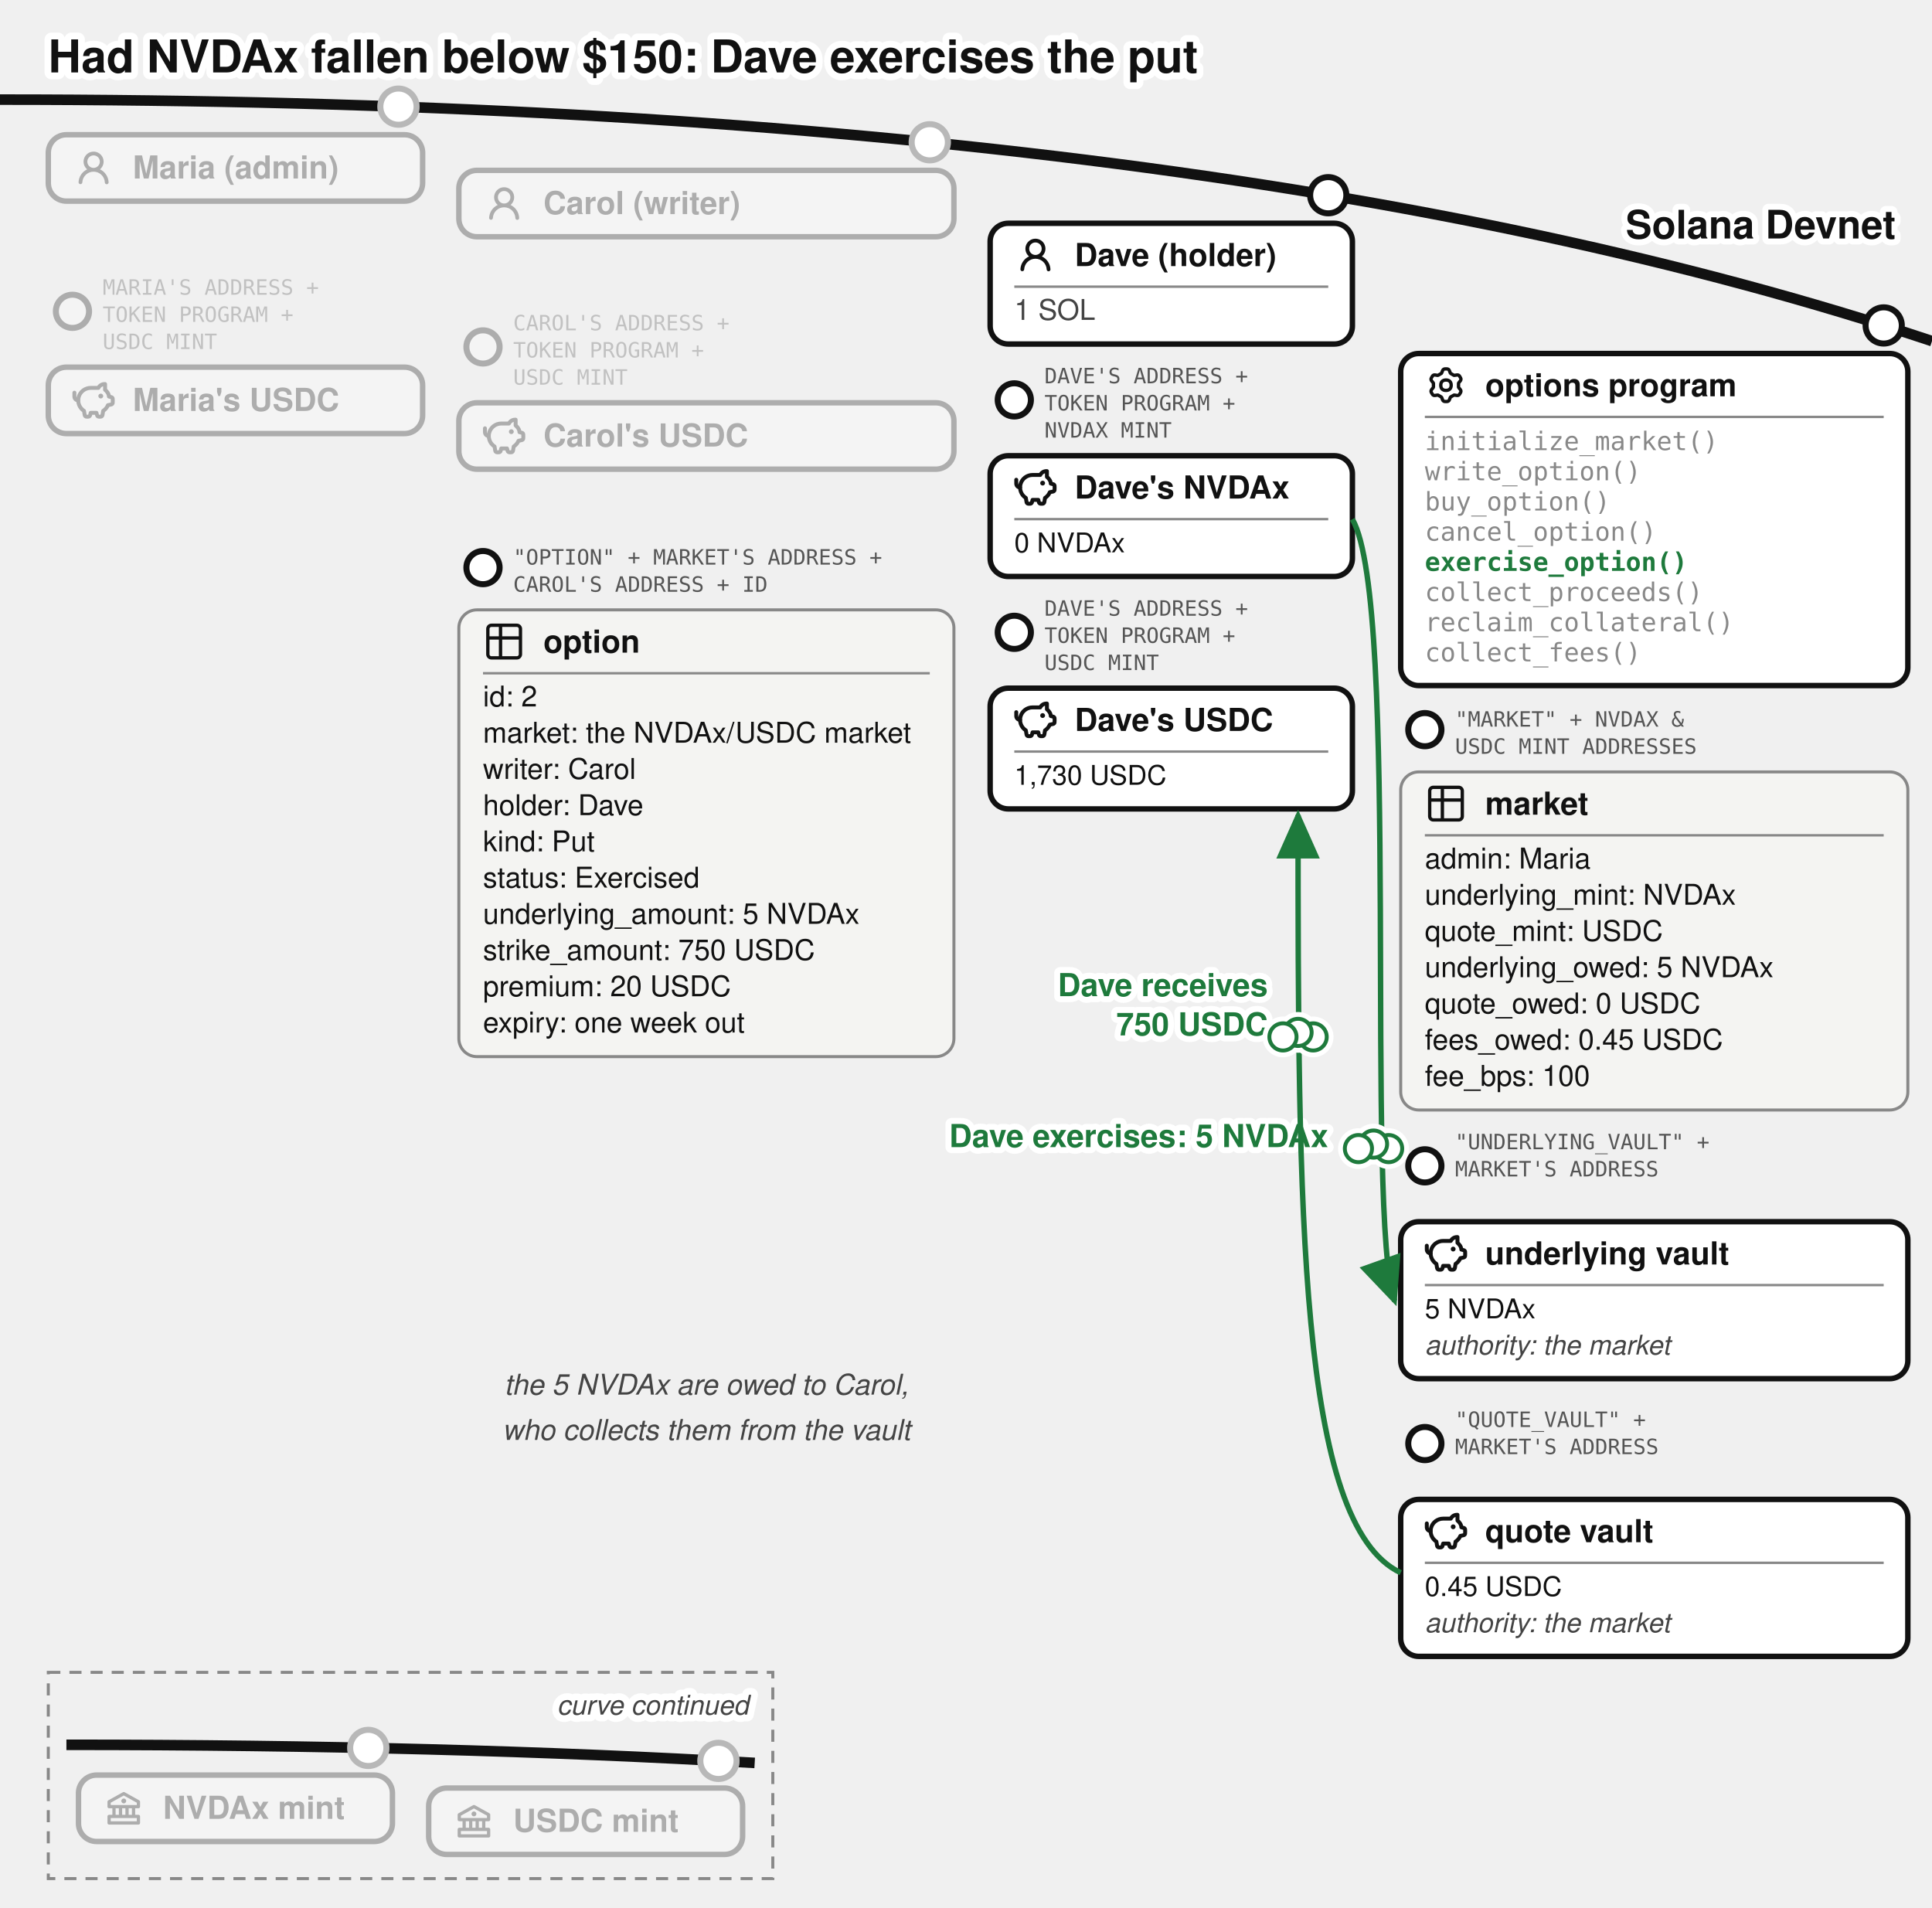
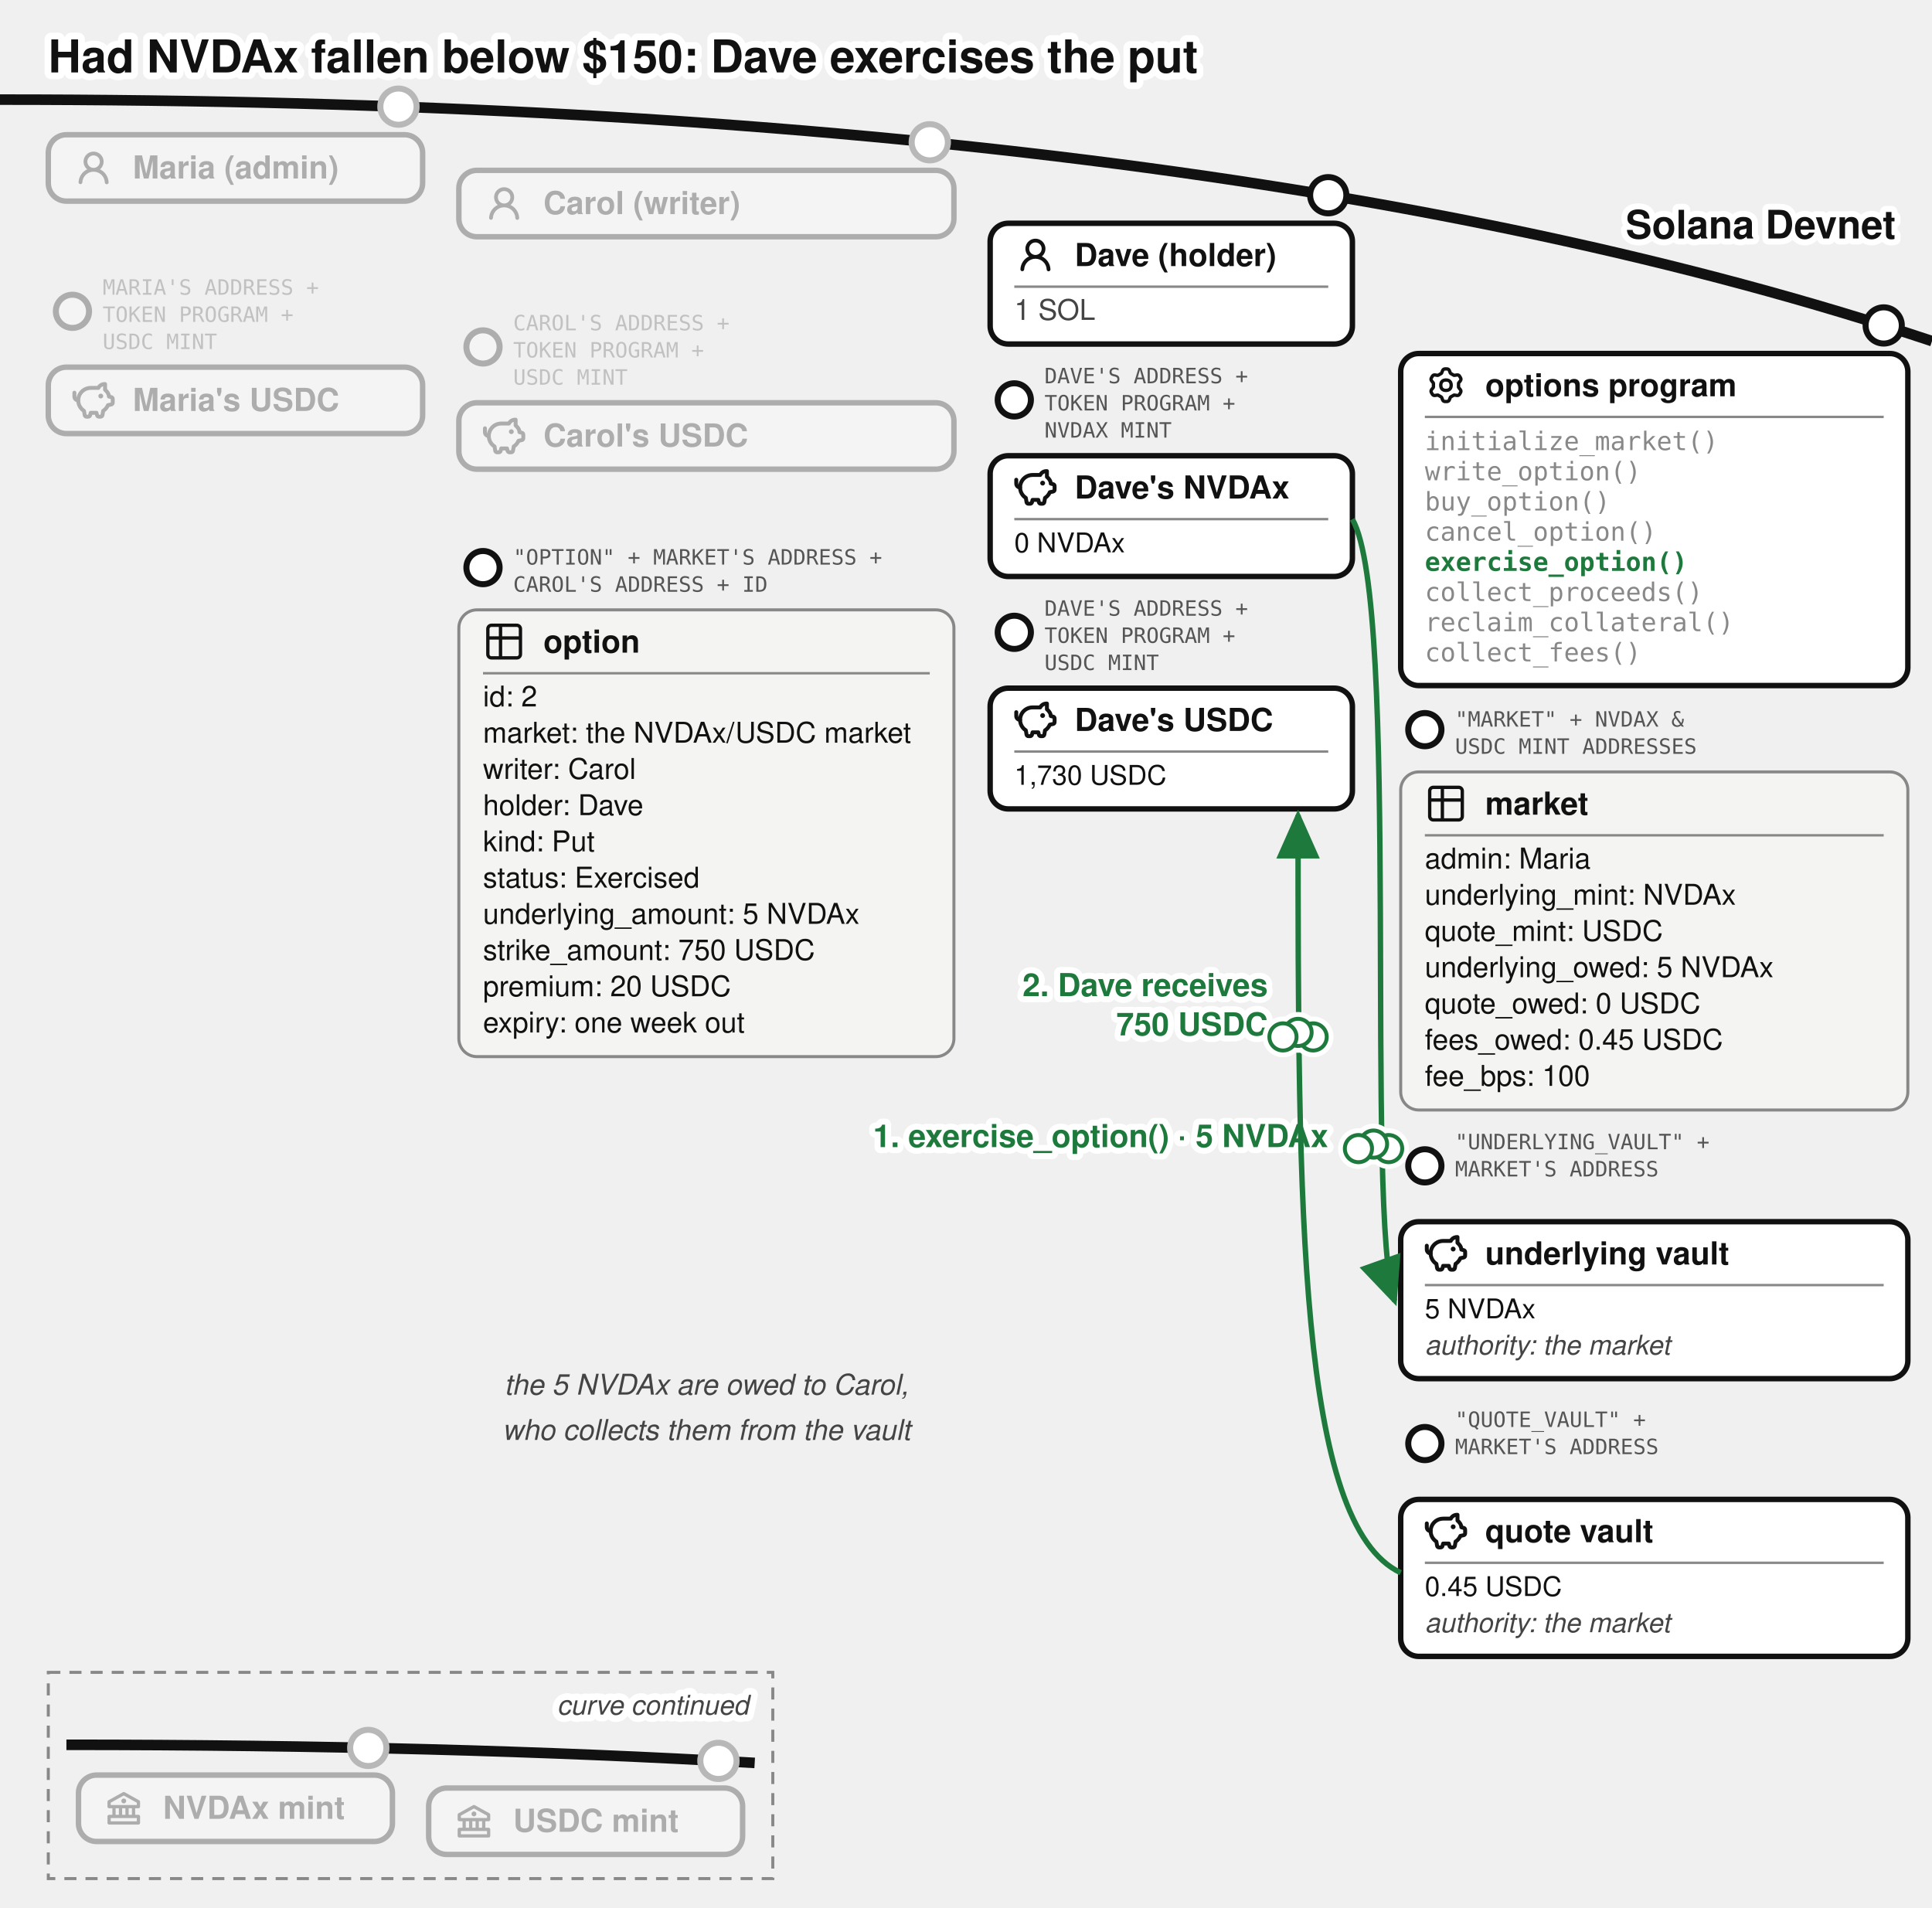
<svg xmlns="http://www.w3.org/2000/svg" viewBox="0 0 640 632" font-family="'Denim INK', Helvetica, Arial, sans-serif" fill="#111">
  <text stroke="#fff" stroke-width="4.5" paint-order="stroke" stroke-linejoin="round" x="16" y="24" font-size="15" font-weight="bold">Had NVDAx fallen below $150: Dave exercises the put</text>
  <defs>
    <marker id="opt-arr" markerWidth="9" markerHeight="8" refX="8" refY="4" orient="auto">
      <path d="M0,0 L9,4 L0,8 z" fill="#1e7a3c" />
    </marker>
    <marker id="opt-arrg" markerWidth="9" markerHeight="8" refX="8" refY="4" orient="auto">
      <path d="M0,0 L9,4 L0,8 z" fill="#777" />
    </marker>
  </defs>
  <path d="M 0,33 Q 400,33 640,113" fill="none" stroke="#111" stroke-width="3.5" />
  <text stroke="#fff" stroke-width="4" paint-order="stroke" stroke-linejoin="round" x="628" y="79" font-size="13" font-weight="bold" text-anchor="end">Solana Devnet</text>
  <circle cx="132" cy="35.33" r="7" fill="#fff" />
  <g opacity="0.3">
    <circle cx="132" cy="35.33" r="6" fill="#fff" stroke="#111" stroke-width="2" />
    <rect x="16" y="44.63" width="124" height="22" rx="6" fill="#fff" stroke="#111" stroke-width="1.8" />
    <g transform="translate(24,48.63)">
      <g transform="translate(0.36,0.767) scale(0.8301)" fill="#111">
        <path d="M10.561 8.073a6 6 0 0 1 3.432 5.142a.75.75 0 1 1-1.498.07a4.5 4.5 0 0 0-8.99 0a.75.75 0 0 1-1.498-.07a6 6 0 0 1 3.431-5.142a3.999 3.999 0 1 1 5.123 0M10.5 5a2.5 2.5 0 1 0-5 0a2.5 2.5 0 0 0 5 0" />
      </g>
    </g>
    <text x="44" y="59.13" font-size="10.5" font-weight="bold">Maria (admin)</text>
  </g>
  <g opacity="0.3">
    <circle cx="24" cy="103.13" r="5.5" fill="#fff" stroke="#111" stroke-width="2" />
    <text x="34" y="97.63" font-size="7" font-family="'DejaVu Sans Mono', monospace" fill="#555">MARIA'S ADDRESS +</text>
    <text x="34" y="106.63" font-size="7" font-family="'DejaVu Sans Mono', monospace" fill="#555">TOKEN PROGRAM +</text>
    <text x="34" y="115.63" font-size="7" font-family="'DejaVu Sans Mono', monospace" fill="#555">USDC MINT</text>
    <rect x="16" y="121.63" width="124" height="22" rx="6" fill="#fff" stroke="#111" stroke-width="1.8" />
    <g transform="translate(24,125.63)">
      <g transform="translate(-0.624,-0.624) scale(0.6353)" fill="none" stroke="#111" stroke-linecap="round" stroke-linejoin="round" stroke-width="2.047">
        <path d="M14.5 5.5h-4A6.5 6.5 0 0 0 7 17.478l.288 1.738c.07.423.105.635.202.798a1 1 0 0 0 .49.416c.178.07.392.07.822.07c.397 0 .596 0 .764-.062a1 1 0 0 0 .479-.374c.1-.148.15-.34.246-.727l.209-.837h3l.21.837c.096.386.144.58.245.727a1 1 0 0 0 .479.374c.168.062.367.062.764.062c.43 0 .644 0 .821-.07a1 1 0 0 0 .49-.416c.098-.163.133-.375.203-.798L17 17.478a6.5 6.5 0 0 0 2.502-2.978l.89-.178c.77-.154 1.155-.231 1.381-.508c.227-.276.227-.669.227-1.453v-.3c0-.75 0-1.124-.212-1.396c-.212-.27-.575-.362-1.303-.544L20 10c0-1.5-1.167-2.833-2-3.5v-3h-.264c-1.37 0-2.623.774-3.236 2" />
        <path d="M15.875 9.75h-.125m.25 0a.25.25 0 1 1-.5 0a.25.25 0 0 1 .5 0M2 8v2a2 2 0 0 0 2 2" />
      </g>
    </g>
    <text x="44" y="136.13" font-size="10.5" font-weight="bold">Maria's USDC</text>
  </g>
  <circle cx="308" cy="47.13" r="7" fill="#fff" />
  <g opacity="0.3">
    <circle cx="308" cy="47.13" r="6" fill="#fff" stroke="#111" stroke-width="2" />
    <rect x="152" y="56.43" width="164" height="22" rx="6" fill="#fff" stroke="#111" stroke-width="1.8" />
    <g transform="translate(160,60.43)">
      <g transform="translate(0.36,0.767) scale(0.8301)" fill="#111">
        <path d="M10.561 8.073a6 6 0 0 1 3.432 5.142a.75.75 0 1 1-1.498.07a4.5 4.5 0 0 0-8.99 0a.75.75 0 0 1-1.498-.07a6 6 0 0 1 3.431-5.142a3.999 3.999 0 1 1 5.123 0M10.5 5a2.5 2.5 0 1 0-5 0a2.5 2.5 0 0 0 5 0" />
      </g>
    </g>
    <text x="180" y="70.93" font-size="10.5" font-weight="bold">Carol (writer)</text>
  </g>
  <g opacity="0.3">
    <circle cx="160" cy="114.93" r="5.5" fill="#fff" stroke="#111" stroke-width="2" />
    <text x="170" y="109.43" font-size="7" font-family="'DejaVu Sans Mono', monospace" fill="#555">CAROL'S ADDRESS +</text>
    <text x="170" y="118.43" font-size="7" font-family="'DejaVu Sans Mono', monospace" fill="#555">TOKEN PROGRAM +</text>
    <text x="170" y="127.43" font-size="7" font-family="'DejaVu Sans Mono', monospace" fill="#555">USDC MINT</text>
    <rect x="152" y="133.43" width="164" height="22" rx="6" fill="#fff" stroke="#111" stroke-width="1.8" />
    <g transform="translate(160,137.43)">
      <g transform="translate(-0.624,-0.624) scale(0.6353)" fill="none" stroke="#111" stroke-linecap="round" stroke-linejoin="round" stroke-width="2.047">
        <path d="M14.5 5.5h-4A6.5 6.5 0 0 0 7 17.478l.288 1.738c.07.423.105.635.202.798a1 1 0 0 0 .49.416c.178.07.392.07.822.07c.397 0 .596 0 .764-.062a1 1 0 0 0 .479-.374c.1-.148.15-.34.246-.727l.209-.837h3l.21.837c.096.386.144.58.245.727a1 1 0 0 0 .479.374c.168.062.367.062.764.062c.43 0 .644 0 .821-.07a1 1 0 0 0 .49-.416c.098-.163.133-.375.203-.798L17 17.478a6.5 6.5 0 0 0 2.502-2.978l.89-.178c.77-.154 1.155-.231 1.381-.508c.227-.276.227-.669.227-1.453v-.3c0-.75 0-1.124-.212-1.396c-.212-.27-.575-.362-1.303-.544L20 10c0-1.5-1.167-2.833-2-3.5v-3h-.264c-1.37 0-2.623.774-3.236 2" />
        <path d="M15.875 9.75h-.125m.25 0a.25.25 0 1 1-.5 0a.25.25 0 0 1 .5 0M2 8v2a2 2 0 0 0 2 2" />
      </g>
    </g>
    <text x="180" y="147.93" font-size="10.5" font-weight="bold">Carol's USDC</text>
  </g>
  <g>
    <circle cx="160" cy="188.03" r="5.5" fill="#fff" stroke="#111" stroke-width="2" />
    <text x="170" y="187.03" font-size="7" font-family="'DejaVu Sans Mono', monospace" fill="#555">"OPTION" + MARKET'S ADDRESS +</text>
    <text x="170" y="196.03" font-size="7" font-family="'DejaVu Sans Mono', monospace" fill="#555">CAROL'S ADDRESS + ID</text>
    <rect x="152" y="202.03" width="164" height="148" rx="6" fill="#f4f4f2" stroke="#888" />
    <g transform="translate(160,205.53)">
      <g transform="translate(-0.195,-0.195) scale(0.6)" fill="none" stroke="#111" stroke-linecap="round" stroke-linejoin="round" stroke-width="1.843">
        <path d="M3 5a2 2 0 0 1 2-2h14a2 2 0 0 1 2 2v14a2 2 0 0 1-2 2H5a2 2 0 0 1-2-2zm0 5h18M10 3v18" />
      </g>
    </g>
    <text x="180" y="216.205" font-size="10.5" font-weight="bold">option</text>
    <line x1="160" y1="223.03" x2="308" y2="223.03" stroke="#888" stroke-width="0.8" />
    <text x="160" y="234.03" font-size="9.5">id: 2</text>
    <text x="160" y="246.03" font-size="9.5">market: the NVDAx/USDC market</text>
    <text x="160" y="258.03" font-size="9.5">writer: Carol</text>
    <text x="160" y="270.03" font-size="9.5">holder: Dave</text>
    <text x="160" y="282.03" font-size="9.5">kind: Put</text>
    <text x="160" y="294.03" font-size="9.5">status: Exercised</text>
    <text x="160" y="306.03" font-size="9.5">underlying_amount: 5 NVDAx</text>
    <text x="160" y="318.03" font-size="9.5">strike_amount: 750 USDC</text>
    <text x="160" y="330.03" font-size="9.5">premium: 20 USDC</text>
    <text x="160" y="342.03" font-size="9.5">expiry: one week out</text>
  </g>
  <g>
    <circle cx="440" cy="64.67" r="6" fill="#fff" stroke="#111" stroke-width="2" />
    <rect x="328" y="73.97" width="120" height="40" rx="6" fill="#fff" stroke="#111" stroke-width="1.8" />
    <g transform="translate(336,77.47)">
      <g transform="translate(0.36,0.767) scale(0.8301)" fill="#111">
        <path d="M10.561 8.073a6 6 0 0 1 3.432 5.142a.75.75 0 1 1-1.498.07a4.5 4.5 0 0 0-8.99 0a.75.75 0 0 1-1.498-.07a6 6 0 0 1 3.431-5.142a3.999 3.999 0 1 1 5.123 0M10.5 5a2.5 2.5 0 1 0-5 0a2.5 2.5 0 0 0 5 0" />
      </g>
    </g>
    <text x="356" y="88.145" font-size="10.5" font-weight="bold">Dave (holder)</text>
    <line x1="336" y1="94.97" x2="440" y2="94.97" stroke="#888" stroke-width="0.8" />
    <text x="336" y="105.97" font-size="9.5" fill="#444">1 SOL</text>
  </g>
  <g>
    <circle cx="336" cy="132.47" r="5.5" fill="#fff" stroke="#111" stroke-width="2" />
    <text x="346" y="126.97" font-size="7" font-family="'DejaVu Sans Mono', monospace" fill="#555">DAVE'S ADDRESS +</text>
    <text x="346" y="135.97" font-size="7" font-family="'DejaVu Sans Mono', monospace" fill="#555">TOKEN PROGRAM +</text>
    <text x="346" y="144.97" font-size="7" font-family="'DejaVu Sans Mono', monospace" fill="#555">NVDAX MINT</text>
    <rect x="328" y="150.97" width="120" height="40" rx="6" fill="#fff" stroke="#111" stroke-width="1.8" />
    <g transform="translate(336,154.47)">
      <g transform="translate(-0.624,-0.624) scale(0.6353)" fill="none" stroke="#111" stroke-linecap="round" stroke-linejoin="round" stroke-width="2.047">
        <path d="M14.5 5.5h-4A6.5 6.5 0 0 0 7 17.478l.288 1.738c.07.423.105.635.202.798a1 1 0 0 0 .49.416c.178.07.392.07.822.07c.397 0 .596 0 .764-.062a1 1 0 0 0 .479-.374c.1-.148.15-.34.246-.727l.209-.837h3l.21.837c.096.386.144.58.245.727a1 1 0 0 0 .479.374c.168.062.367.062.764.062c.43 0 .644 0 .821-.07a1 1 0 0 0 .49-.416c.098-.163.133-.375.203-.798L17 17.478a6.5 6.5 0 0 0 2.502-2.978l.89-.178c.77-.154 1.155-.231 1.381-.508c.227-.276.227-.669.227-1.453v-.3c0-.75 0-1.124-.212-1.396c-.212-.27-.575-.362-1.303-.544L20 10c0-1.5-1.167-2.833-2-3.5v-3h-.264c-1.37 0-2.623.774-3.236 2" />
        <path d="M15.875 9.75h-.125m.25 0a.25.25 0 1 1-.5 0a.25.25 0 0 1 .5 0M2 8v2a2 2 0 0 0 2 2" />
      </g>
    </g>
    <text x="356" y="165.145" font-size="10.5" font-weight="bold">Dave's NVDAx</text>
    <line x1="336" y1="171.97" x2="440" y2="171.97" stroke="#888" stroke-width="0.8" />
    <text x="336" y="182.97" font-size="9">0 NVDAx</text>
  </g>
  <g>
    <circle cx="336" cy="209.47" r="5.5" fill="#fff" stroke="#111" stroke-width="2" />
    <text x="346" y="203.97" font-size="7" font-family="'DejaVu Sans Mono', monospace" fill="#555">DAVE'S ADDRESS +</text>
    <text x="346" y="212.97" font-size="7" font-family="'DejaVu Sans Mono', monospace" fill="#555">TOKEN PROGRAM +</text>
    <text x="346" y="221.97" font-size="7" font-family="'DejaVu Sans Mono', monospace" fill="#555">USDC MINT</text>
    <rect x="328" y="227.97" width="120" height="40" rx="6" fill="#fff" stroke="#111" stroke-width="1.8" />
    <g transform="translate(336,231.47)">
      <g transform="translate(-0.624,-0.624) scale(0.6353)" fill="none" stroke="#111" stroke-linecap="round" stroke-linejoin="round" stroke-width="2.047">
        <path d="M14.5 5.5h-4A6.5 6.5 0 0 0 7 17.478l.288 1.738c.07.423.105.635.202.798a1 1 0 0 0 .49.416c.178.07.392.07.822.07c.397 0 .596 0 .764-.062a1 1 0 0 0 .479-.374c.1-.148.15-.34.246-.727l.209-.837h3l.21.837c.096.386.144.58.245.727a1 1 0 0 0 .479.374c.168.062.367.062.764.062c.43 0 .644 0 .821-.07a1 1 0 0 0 .49-.416c.098-.163.133-.375.203-.798L17 17.478a6.5 6.5 0 0 0 2.502-2.978l.89-.178c.77-.154 1.155-.231 1.381-.508c.227-.276.227-.669.227-1.453v-.3c0-.75 0-1.124-.212-1.396c-.212-.27-.575-.362-1.303-.544L20 10c0-1.5-1.167-2.833-2-3.5v-3h-.264c-1.37 0-2.623.774-3.236 2" />
        <path d="M15.875 9.75h-.125m.25 0a.25.25 0 1 1-.5 0a.25.25 0 0 1 .5 0M2 8v2a2 2 0 0 0 2 2" />
      </g>
    </g>
    <text x="356" y="242.145" font-size="10.5" font-weight="bold">Dave's USDC</text>
    <line x1="336" y1="248.97" x2="440" y2="248.97" stroke="#888" stroke-width="0.8" />
    <text x="336" y="259.97" font-size="9">1,730 USDC</text>
  </g>
  <g>
    <circle cx="624" cy="107.81" r="6" fill="#fff" stroke="#111" stroke-width="2" />
    <rect x="464" y="117.11" width="168" height="110" rx="6" fill="#fff" stroke="#111" stroke-width="1.8" />
    <g transform="translate(472,120.61)">
      <g transform="translate(0.951,0.952) scale(0.864)" fill="none" stroke="#111" stroke-linecap="round" stroke-linejoin="round" stroke-width="1.28">
        <path d="M11.808 7.727c0 .05.017.1.048.14l.667.84a.96.96 0 0 1 .082 1.08l-.392.676a.96.96 0 0 1-.975.47l-1.063-.16a.23.23 0 0 0-.145.027l-1.26.727a.23.23 0 0 0-.096.112l-.392 1a.96.96 0 0 1-.893.611h-.782a.96.96 0 0 1-.893-.61l-.392-1a.23.23 0 0 0-.096-.113L3.967 10.8a.23.23 0 0 0-.145-.028l-1.063.162a.96.96 0 0 1-.976-.47l-.39-.677a.96.96 0 0 1 .08-1.08l.67-.84a.22.22 0 0 0 .05-.14V6.273c0-.05-.018-.1-.05-.14l-.67-.84a.96.96 0 0 1-.08-1.08l.39-.676a.96.96 0 0 1 .976-.47l1.06.16a.23.23 0 0 0 .145-.027l1.262-.73a.23.23 0 0 0 .096-.113l.394-.996A.96.96 0 0 1 6.61.75h.784a.96.96 0 0 1 .893.61l.392.997q.028.075.096.116l1.26.727a.23.23 0 0 0 .145.028l1.062-.162a.96.96 0 0 1 .976.47l.391.677a.96.96 0 0 1-.081 1.08l-.67.84a.22.22 0 0 0-.049.14v1.454Z" />
        <path d="M7 8.996c1.277 0 1.996-.719 1.996-1.996S8.277 5.004 7 5.004S5.004 5.723 5.004 7S5.723 8.996 7 8.996" />
      </g>
    </g>
    <text x="492" y="131.285" font-size="10.5" font-weight="bold">options program</text>
    <line x1="472" y1="138.11" x2="624" y2="138.11" stroke="#888" stroke-width="0.8" />
    <text x="472" y="149.11" font-size="8.5" font-family="'DejaVu Sans Mono', Menlo, monospace" fill="#888">initialize_market()</text>
    <text x="472" y="159.11" font-size="8.5" font-family="'DejaVu Sans Mono', Menlo, monospace" fill="#888">write_option()</text>
    <text x="472" y="169.11" font-size="8.5" font-family="'DejaVu Sans Mono', Menlo, monospace" fill="#888">buy_option()</text>
    <text x="472" y="179.11" font-size="8.5" font-family="'DejaVu Sans Mono', Menlo, monospace" fill="#888">cancel_option()</text>
    <text x="472" y="189.11" font-size="8.5" font-family="'DejaVu Sans Mono', Menlo, monospace" font-weight="bold" fill="#1e7a3c">exercise_option()</text>
    <text x="472" y="199.11" font-size="8.5" font-family="'DejaVu Sans Mono', Menlo, monospace" fill="#888">collect_proceeds()</text>
    <text x="472" y="209.11" font-size="8.5" font-family="'DejaVu Sans Mono', Menlo, monospace" fill="#888">reclaim_collateral()</text>
    <text x="472" y="219.11" font-size="8.5" font-family="'DejaVu Sans Mono', Menlo, monospace" fill="#888">collect_fees()</text>
  </g>
  <g>
    <circle cx="472" cy="241.71" r="5.5" fill="#fff" stroke="#111" stroke-width="2" />
    <text x="482" y="240.71" font-size="7" font-family="'DejaVu Sans Mono', monospace" fill="#555">"MARKET" + NVDAX &amp;</text>
    <text x="482" y="249.71" font-size="7" font-family="'DejaVu Sans Mono', monospace" fill="#555">USDC MINT ADDRESSES</text>
    <rect x="464" y="255.71" width="168" height="112" rx="6" fill="#f4f4f2" stroke="#888" />
    <g transform="translate(472,259.21)">
      <g transform="translate(-0.195,-0.195) scale(0.6)" fill="none" stroke="#111" stroke-linecap="round" stroke-linejoin="round" stroke-width="1.843">
        <path d="M3 5a2 2 0 0 1 2-2h14a2 2 0 0 1 2 2v14a2 2 0 0 1-2 2H5a2 2 0 0 1-2-2zm0 5h18M10 3v18" />
      </g>
    </g>
    <text x="492" y="269.885" font-size="10.5" font-weight="bold">market</text>
    <line x1="472" y1="276.71" x2="624" y2="276.71" stroke="#888" stroke-width="0.8" />
    <text x="472" y="287.71" font-size="9.5">admin: Maria</text>
    <text x="472" y="299.71" font-size="9.5">underlying_mint: NVDAx</text>
    <text x="472" y="311.71" font-size="9.5">quote_mint: USDC</text>
    <text x="472" y="323.71" font-size="9.5">underlying_owed: 5 NVDAx</text>
    <text x="472" y="335.71" font-size="9.5">quote_owed: 0 USDC</text>
    <text x="472" y="347.71" font-size="9.5">fees_owed: 0.45 USDC</text>
    <text x="472" y="359.71" font-size="9.5">fee_bps: 100</text>
  </g>
  <g>
    <circle cx="472" cy="386.21" r="5.5" fill="#fff" stroke="#111" stroke-width="2" />
    <text x="482" y="380.71" font-size="7" font-family="'DejaVu Sans Mono', monospace" fill="#555">"UNDERLYING_VAULT" +</text>
    <text x="482" y="389.71" font-size="7" font-family="'DejaVu Sans Mono', monospace" fill="#555">MARKET'S ADDRESS</text>
    <text x="482" y="398.71" font-size="7" font-family="'DejaVu Sans Mono', monospace" fill="#555" />
    <rect x="464" y="404.71" width="168" height="52" rx="6" fill="#fff" stroke="#111" stroke-width="1.8" />
    <g transform="translate(472,408.21)">
      <g transform="translate(-0.624,-0.624) scale(0.6353)" fill="none" stroke="#111" stroke-linecap="round" stroke-linejoin="round" stroke-width="2.047">
        <path d="M14.5 5.5h-4A6.5 6.5 0 0 0 7 17.478l.288 1.738c.07.423.105.635.202.798a1 1 0 0 0 .49.416c.178.07.392.07.822.07c.397 0 .596 0 .764-.062a1 1 0 0 0 .479-.374c.1-.148.15-.34.246-.727l.209-.837h3l.21.837c.096.386.144.58.245.727a1 1 0 0 0 .479.374c.168.062.367.062.764.062c.43 0 .644 0 .821-.07a1 1 0 0 0 .49-.416c.098-.163.133-.375.203-.798L17 17.478a6.5 6.5 0 0 0 2.502-2.978l.89-.178c.77-.154 1.155-.231 1.381-.508c.227-.276.227-.669.227-1.453v-.3c0-.75 0-1.124-.212-1.396c-.212-.27-.575-.362-1.303-.544L20 10c0-1.5-1.167-2.833-2-3.5v-3h-.264c-1.37 0-2.623.774-3.236 2" />
        <path d="M15.875 9.75h-.125m.25 0a.25.25 0 1 1-.5 0a.25.25 0 0 1 .5 0M2 8v2a2 2 0 0 0 2 2" />
      </g>
    </g>
    <text x="492" y="418.885" font-size="10.5" font-weight="bold">underlying vault</text>
    <line x1="472" y1="425.71" x2="624" y2="425.71" stroke="#888" stroke-width="0.8" />
    <text x="472" y="436.71" font-size="9">5 NVDAx</text>
    <text x="472" y="448.71" font-size="9" font-style="italic" fill="#444">authority: the market</text>
  </g>
  <g>
    <circle cx="472" cy="478.21" r="5.5" fill="#fff" stroke="#111" stroke-width="2" />
    <text x="482" y="472.71" font-size="7" font-family="'DejaVu Sans Mono', monospace" fill="#555">"QUOTE_VAULT" +</text>
    <text x="482" y="481.71" font-size="7" font-family="'DejaVu Sans Mono', monospace" fill="#555">MARKET'S ADDRESS</text>
    <text x="482" y="490.71" font-size="7" font-family="'DejaVu Sans Mono', monospace" fill="#555" />
    <rect x="464" y="496.71" width="168" height="52" rx="6" fill="#fff" stroke="#111" stroke-width="1.8" />
    <g transform="translate(472,500.21)">
      <g transform="translate(-0.624,-0.624) scale(0.6353)" fill="none" stroke="#111" stroke-linecap="round" stroke-linejoin="round" stroke-width="2.047">
        <path d="M14.5 5.5h-4A6.5 6.5 0 0 0 7 17.478l.288 1.738c.07.423.105.635.202.798a1 1 0 0 0 .49.416c.178.07.392.07.822.07c.397 0 .596 0 .764-.062a1 1 0 0 0 .479-.374c.1-.148.15-.34.246-.727l.209-.837h3l.21.837c.096.386.144.58.245.727a1 1 0 0 0 .479.374c.168.062.367.062.764.062c.43 0 .644 0 .821-.07a1 1 0 0 0 .49-.416c.098-.163.133-.375.203-.798L17 17.478a6.5 6.5 0 0 0 2.502-2.978l.89-.178c.77-.154 1.155-.231 1.381-.508c.227-.276.227-.669.227-1.453v-.3c0-.75 0-1.124-.212-1.396c-.212-.27-.575-.362-1.303-.544L20 10c0-1.5-1.167-2.833-2-3.5v-3h-.264c-1.37 0-2.623.774-3.236 2" />
        <path d="M15.875 9.75h-.125m.25 0a.25.25 0 1 1-.5 0a.25.25 0 0 1 .5 0M2 8v2a2 2 0 0 0 2 2" />
      </g>
    </g>
    <text x="492" y="510.885" font-size="10.5" font-weight="bold">quote vault</text>
    <line x1="472" y1="517.71" x2="624" y2="517.71" stroke="#888" stroke-width="0.8" />
    <text x="472" y="528.71" font-size="9">0.45 USDC</text>
    <text x="472" y="540.71" font-size="9" font-style="italic" fill="#444">authority: the market</text>
  </g>
  <path d="M 448,172 C 464,200 452,403 462,431" fill="none" stroke="#1e7a3c" stroke-width="1.8" marker-end="url(#opt-arr)" />
-   <text stroke="#fff" stroke-width="4" paint-order="stroke" stroke-linejoin="round" x="440" y="380" font-size="10.5" font-weight="bold" fill="#1e7a3c" text-anchor="end">Dave exercises: 5 NVDAx</text>
+   <text stroke="#fff" stroke-width="4" paint-order="stroke" stroke-linejoin="round" x="440" y="380" font-size="10.5" font-weight="bold" fill="#1e7a3c" text-anchor="end">1. exercise_option() · 5 NVDAx</text>
  <g class="coin" transform="translate(455,379)" fill="#fff">
    <g stroke="#fff" stroke-width="4.5">
      <circle cx="5" cy="1.5" r="4.5" />
      <circle cx="0" cy="0" r="4.5" />
      <circle cx="-5" cy="1.5" r="4.5" />
    </g>
    <g stroke="#1e7a3c" stroke-width="1.3">
      <circle cx="5" cy="1.5" r="4.5" />
      <circle cx="0" cy="0" r="4.5" />
      <circle cx="-5" cy="1.5" r="4.5" />
    </g>
  </g>
  <path d="M 464,521 C 430,505 430,400 430,270" fill="none" stroke="#1e7a3c" stroke-width="1.8" marker-end="url(#opt-arr)" />
-   <text stroke="#fff" stroke-width="4" paint-order="stroke" stroke-linejoin="round" x="420" y="330" font-size="10.5" font-weight="bold" fill="#1e7a3c" text-anchor="end">Dave receives</text>
+   <text stroke="#fff" stroke-width="4" paint-order="stroke" stroke-linejoin="round" x="420" y="330" font-size="10.5" font-weight="bold" fill="#1e7a3c" text-anchor="end">2. Dave receives</text>
  <text stroke="#fff" stroke-width="4" paint-order="stroke" stroke-linejoin="round" x="420" y="343" font-size="10.5" font-weight="bold" fill="#1e7a3c" text-anchor="end">750 USDC</text>
  <g class="coin" transform="translate(430,342)" fill="#fff">
    <g stroke="#fff" stroke-width="4.5">
      <circle cx="5" cy="1.5" r="4.5" />
      <circle cx="0" cy="0" r="4.5" />
      <circle cx="-5" cy="1.5" r="4.5" />
    </g>
    <g stroke="#1e7a3c" stroke-width="1.3">
      <circle cx="5" cy="1.5" r="4.5" />
      <circle cx="0" cy="0" r="4.5" />
      <circle cx="-5" cy="1.5" r="4.5" />
    </g>
  </g>
  <text x="234" y="462" font-size="9.5" fill="#444" font-style="italic" text-anchor="middle">the 5 NVDAx are owed to Carol,</text>
  <text x="234" y="477" font-size="9.5" fill="#444" font-style="italic" text-anchor="middle">who collects them from the vault</text>
  <rect x="16" y="554" width="240.0" height="68.323" fill="none" stroke="#888" stroke-width="1" stroke-dasharray="4 3" />
  <text stroke="#fff" stroke-width="4.5" paint-order="stroke" stroke-linejoin="round" x="248.0" y="568" font-size="9" fill="#444" font-style="italic" text-anchor="end">curve continued</text>
  <path d="M 22,578 Q 147.4,578 250.0,584.0" fill="none" stroke="#111" stroke-width="3.5" />
  <circle cx="122" cy="579.030" r="7" fill="#fff" />
  <g opacity="0.3">
    <circle cx="122" cy="579.030" r="6" fill="#fff" stroke="#111" stroke-width="2" />
  </g>
  <circle cx="238" cy="583.323" r="7" fill="#fff" />
  <g opacity="0.3">
    <circle cx="238" cy="583.323" r="6" fill="#fff" stroke="#111" stroke-width="2" />
  </g>
  <g transform="translate(-330,568.530)">
    <g opacity="0.3">
      <rect x="356" y="19.5" width="104" height="22" rx="6" fill="#fff" stroke="#111" stroke-width="1.8" />
      <g transform="translate(364,23.5)">
        <g transform="translate(0.52,0.519) scale(0.54)" fill="#111">
          <path d="m21.49 7.13l-9-5a.99.99 0 0 0-.97 0l-9.01 5C2.19 7.31 2 7.64 2 8v3c0 .55.45 1 1 1h2v4H3c-.55 0-1 .45-1 1v4c0 .55.45 1 1 1h18c.55 0 1-.45 1-1v-4c0-.55-.45-1-1-1h-2v-4h2c.55 0 1-.45 1-1V8a1 1 0 0 0-.51-.87M7 12h2v4H7zm6 0v4h-2v-4zm7 6v2H4v-2zm-3-2h-2v-4h2zm3-6H4V8.59l8-4.44l8 4.44z" />
          <path d="M12 6a1.5 1.5 0 1 0 0 3a1.5 1.5 0 1 0 0-3" />
        </g>
      </g>
      <text x="384" y="34" font-size="10.5" font-weight="bold">NVDAx mint</text>
    </g>
  </g>
  <g transform="translate(-358,549.423)">
    <g opacity="0.3">
      <rect x="500" y="42.9" width="104" height="22" rx="6" fill="#fff" stroke="#111" stroke-width="1.8" />
      <g transform="translate(508,46.9)">
        <g transform="translate(0.52,0.519) scale(0.54)" fill="#111">
          <path d="m21.49 7.13l-9-5a.99.99 0 0 0-.97 0l-9.01 5C2.19 7.31 2 7.64 2 8v3c0 .55.45 1 1 1h2v4H3c-.55 0-1 .45-1 1v4c0 .55.45 1 1 1h18c.55 0 1-.45 1-1v-4c0-.55-.45-1-1-1h-2v-4h2c.55 0 1-.45 1-1V8a1 1 0 0 0-.51-.87M7 12h2v4H7zm6 0v4h-2v-4zm7 6v2H4v-2zm-3-2h-2v-4h2zm3-6H4V8.59l8-4.44l8 4.44z" />
          <path d="M12 6a1.5 1.5 0 1 0 0 3a1.5 1.5 0 1 0 0-3" />
        </g>
      </g>
      <text x="528" y="57.4" font-size="10.5" font-weight="bold">USDC mint</text>
    </g>
  </g>
</svg>
